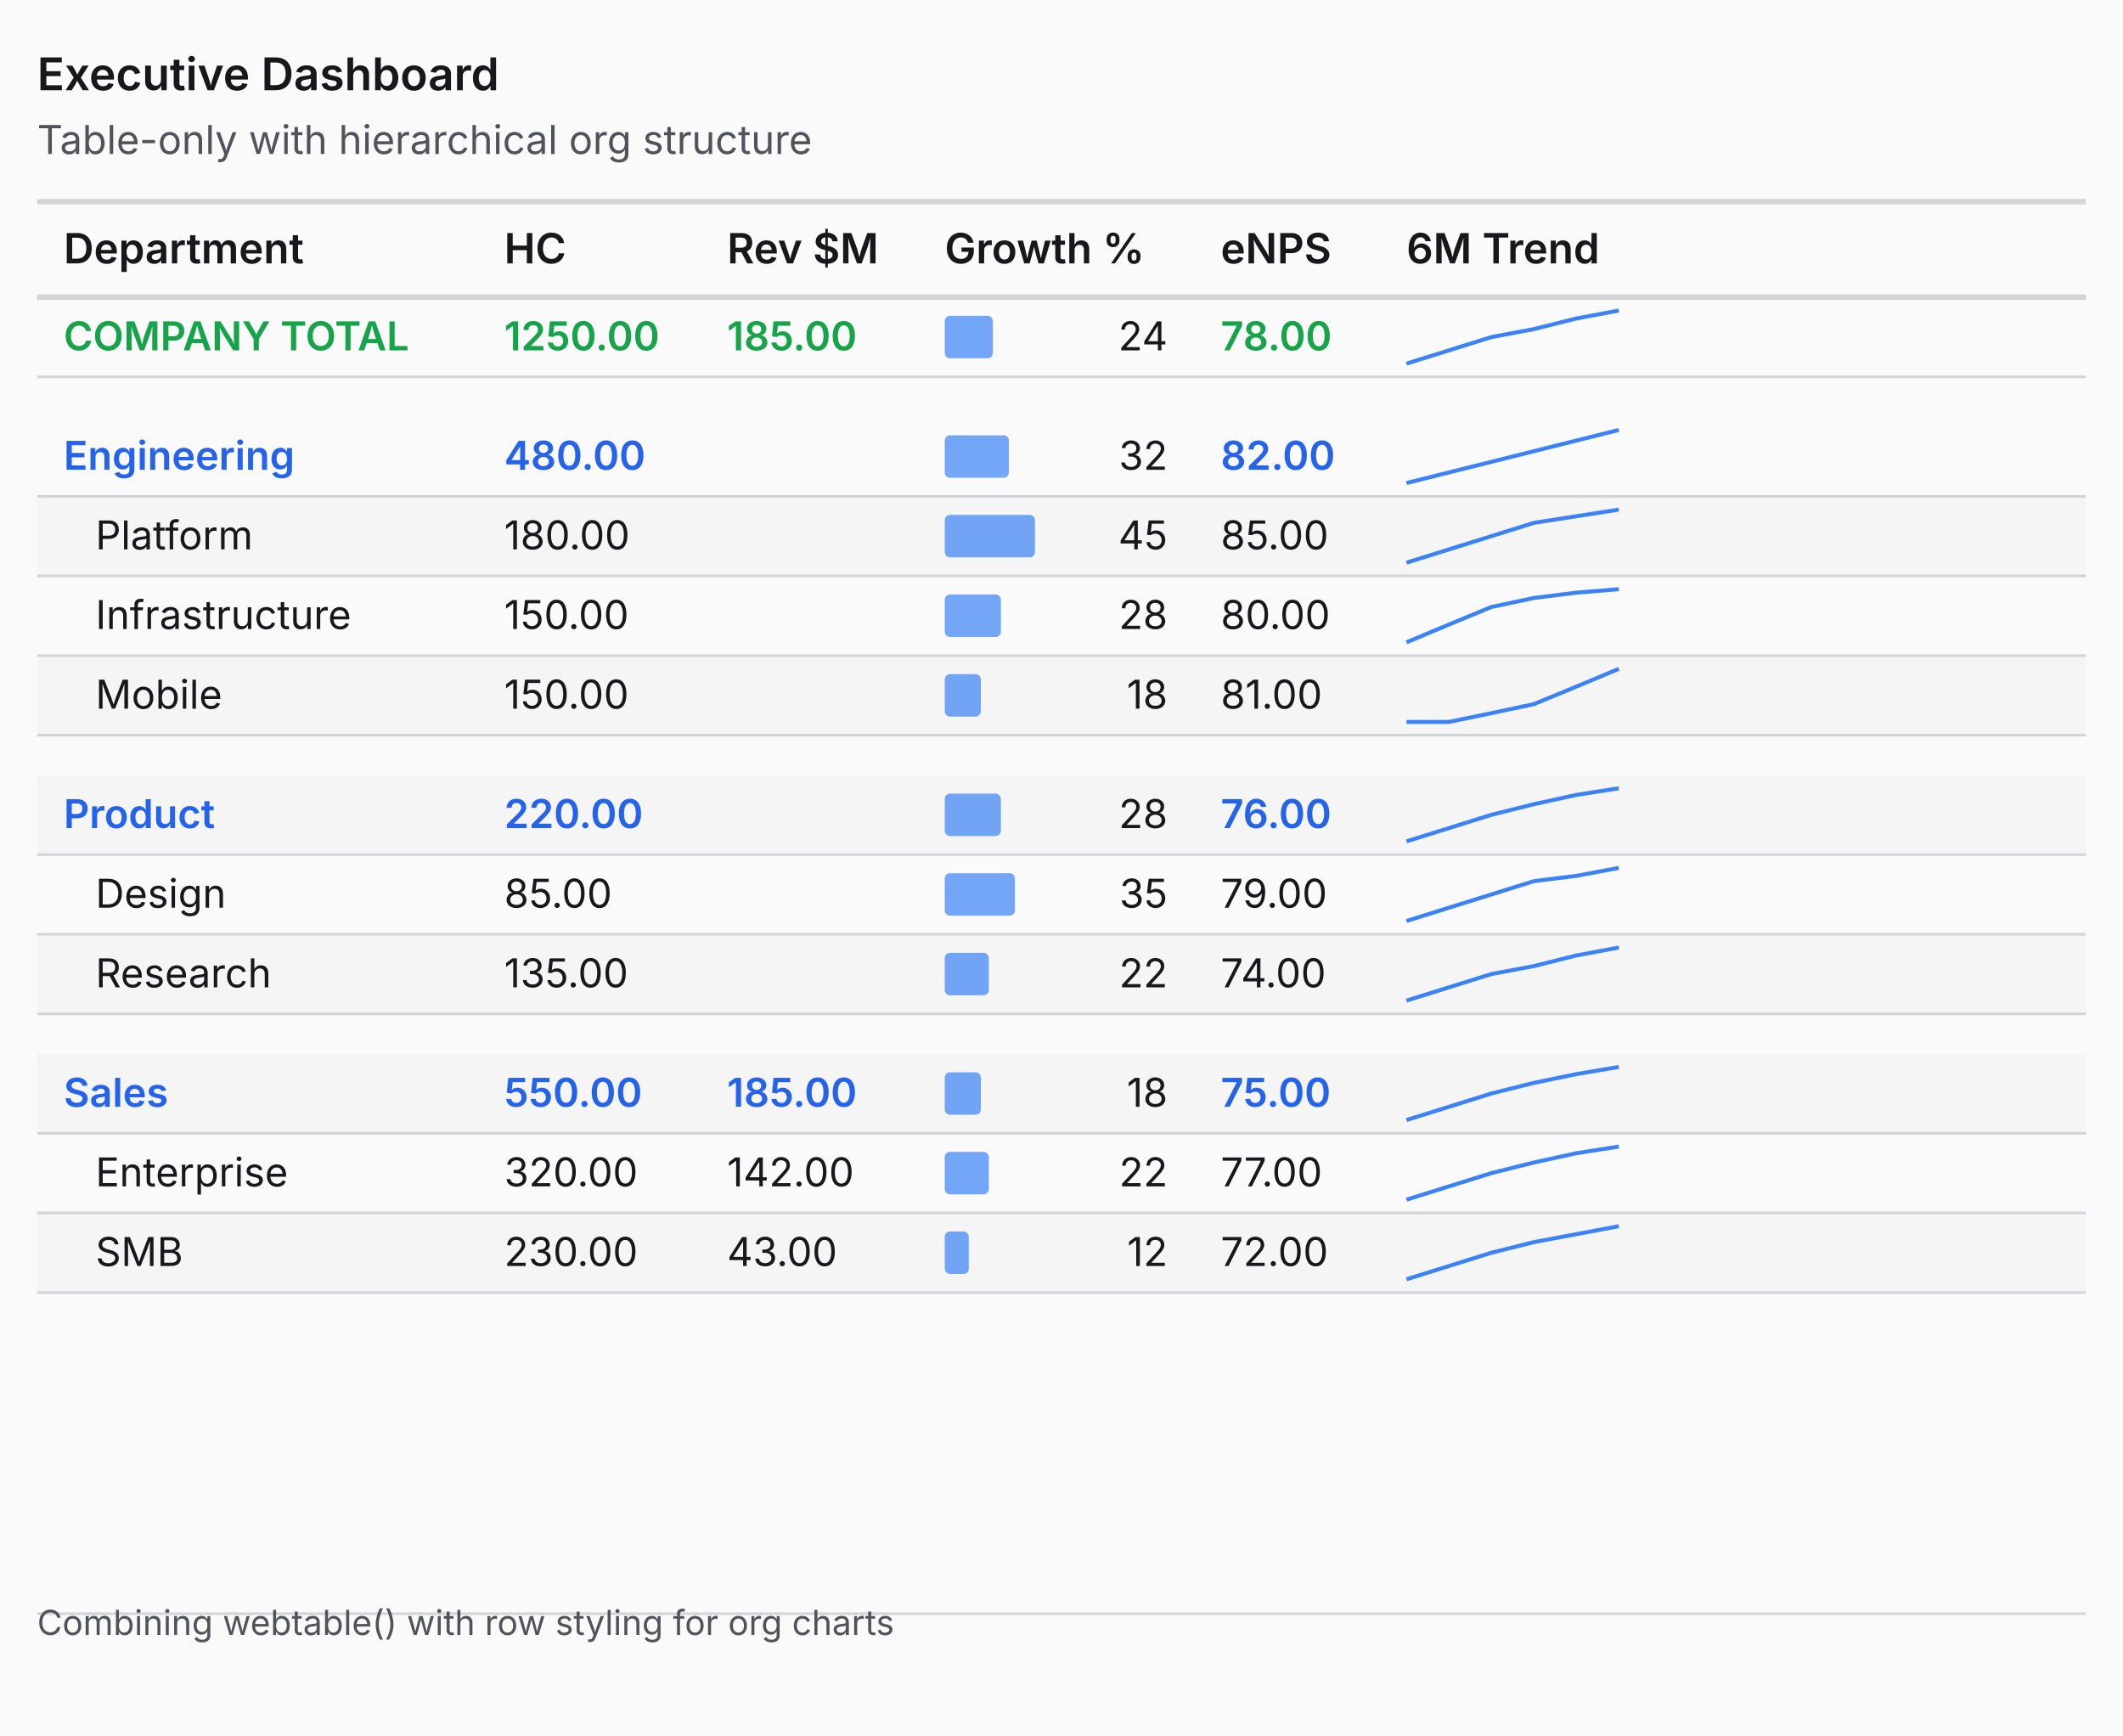
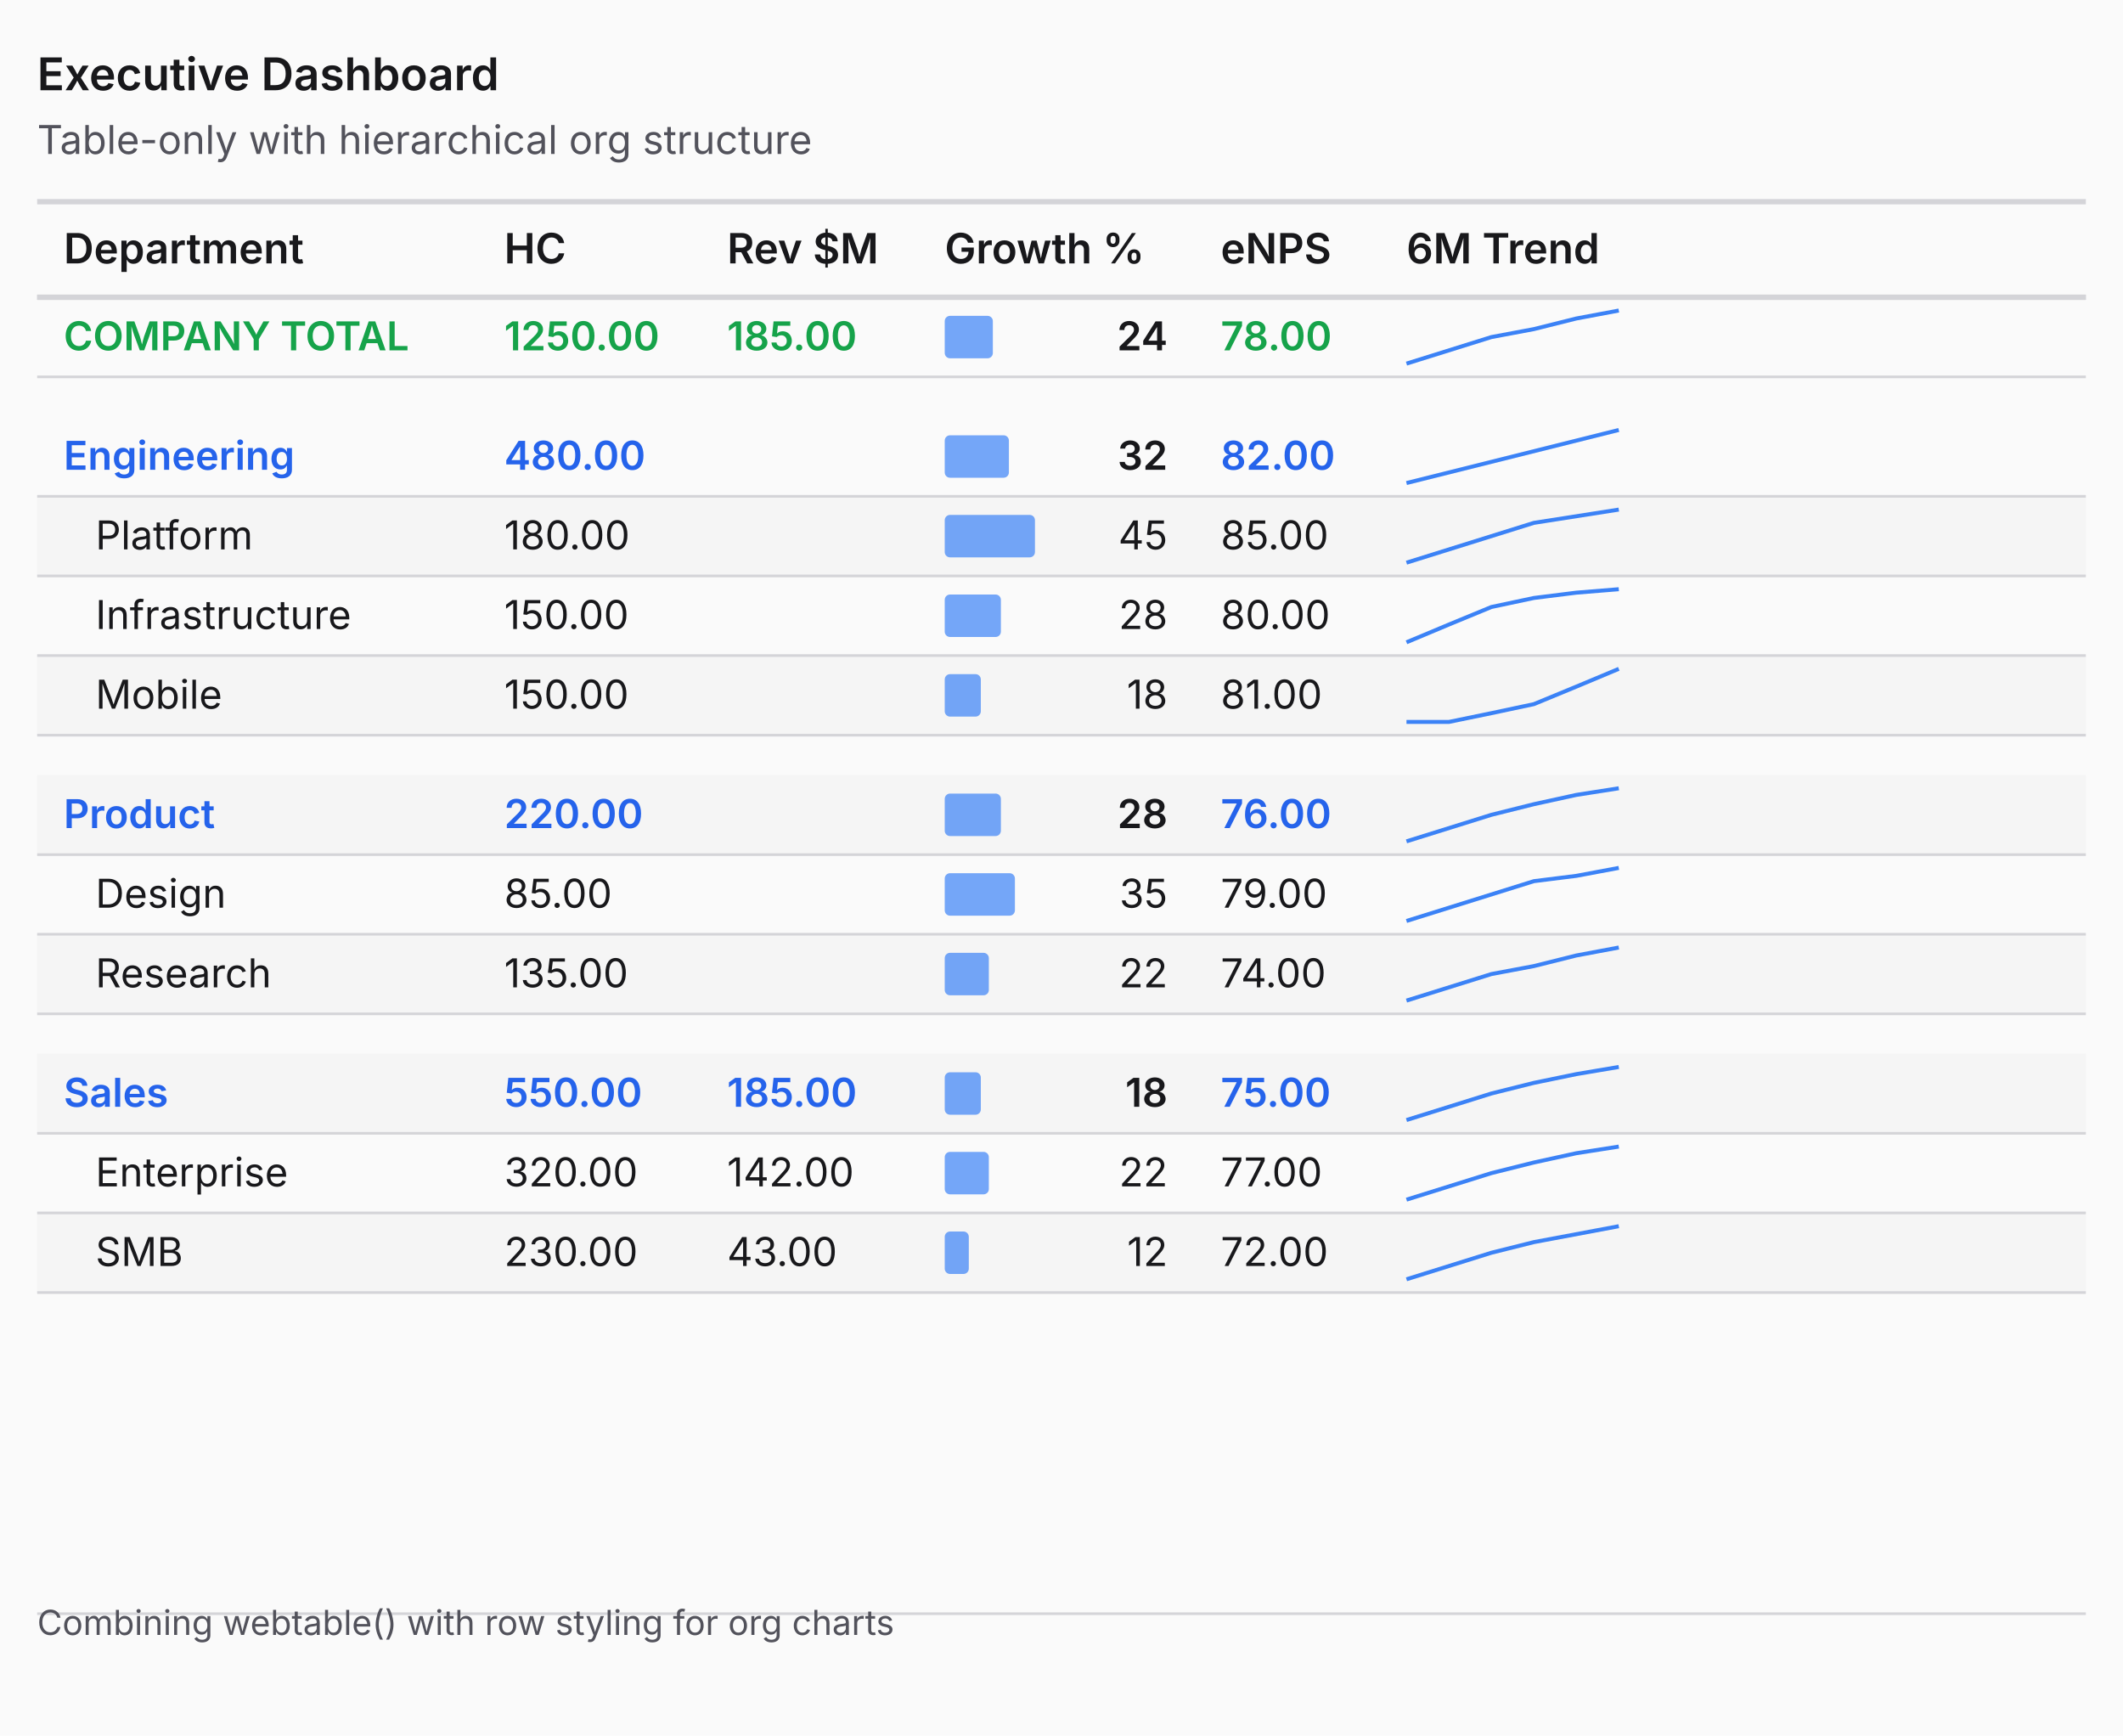
<svg xmlns="http://www.w3.org/2000/svg" width="800" height="654" viewBox="0 0 800 654">
  <style>
  text { font-variant-numeric: tabular-nums; }
</style>
  <rect width="100%" height="100%" fill="#fafafa" />
  <text x="14" y="34" font-family="Inter, system-ui, -apple-system, sans-serif" font-size="17px" font-weight="600" fill="#18181b">Executive Dashboard</text>
-   <text x="14" y="58" font-family="Inter, system-ui, -apple-system, sans-serif" font-size="15px" fill="#52525b">Table-only with hierarchical org structure</text>
+   <text x="14" y="58" font-family="Inter, system-ui, -apple-system, sans-serif" font-size="15px" font-weight="400" fill="#52525b">Table-only with hierarchical org structure</text>
  <line x1="14" x2="786" y1="76" y2="76" stroke="#d4d4d8" stroke-width="2" />
  <text x="24" y="99.25" font-family="Inter, system-ui, -apple-system, sans-serif" font-size="15.75px" font-weight="600" fill="#18181b">Department</text>
  <text x="190" y="99.25" font-family="Inter, system-ui, -apple-system, sans-serif" font-size="15.75px" font-weight="600" text-anchor="start" fill="#18181b">HC</text>
  <text x="274" y="99.25" font-family="Inter, system-ui, -apple-system, sans-serif" font-size="15.75px" font-weight="600" text-anchor="start" fill="#18181b">Rev $M</text>
  <text x="356" y="99.25" font-family="Inter, system-ui, -apple-system, sans-serif" font-size="15.75px" font-weight="600" text-anchor="start" fill="#18181b">Growth %</text>
  <text x="460" y="99.25" font-family="Inter, system-ui, -apple-system, sans-serif" font-size="15.75px" font-weight="600" text-anchor="start" fill="#18181b">eNPS</text>
  <text x="530" y="99.25" font-family="Inter, system-ui, -apple-system, sans-serif" font-size="15.75px" font-weight="600" text-anchor="start" fill="#18181b">6M Trend</text>
  <line x1="14" x2="786" y1="112" y2="112" stroke="#d4d4d8" stroke-width="2" />
  <rect x="14" y="187" width="772" height="30" fill="#f5f5f5" />
  <rect x="14" y="247" width="772" height="30" fill="#f5f5f5" />
  <rect x="14" y="292" width="772" height="30" fill="#f5f5f5" />
  <rect x="14" y="352" width="772" height="30" fill="#f5f5f5" />
  <rect x="14" y="397" width="772" height="30" fill="#f5f5f5" />
  <rect x="14" y="457" width="772" height="30" fill="#f5f5f5" />
  <text x="24" y="132" font-family="Inter, system-ui, -apple-system, sans-serif" font-size="15px" font-weight="600" font-style="normal" fill="#16a34a">COMPANY TOTAL</text>
  <text x="190" y="132" font-family="Inter, system-ui, -apple-system, sans-serif" font-size="15px" font-weight="600" font-style="normal" text-anchor="start" fill="#16a34a">1250.00</text>
  <text x="274" y="132" font-family="Inter, system-ui, -apple-system, sans-serif" font-size="15px" font-weight="600" font-style="normal" text-anchor="start" fill="#16a34a">185.00</text>
  <rect x="356" y="119" width="18.133" height="16" fill="#3b82f6" opacity="0.7" rx="2" />
-   <text x="440" y="132" font-family="Inter, system-ui, -apple-system, sans-serif" font-size="15px" text-anchor="end" fill="#18181b">24</text>
+   <text x="440" y="132" font-family="Inter, system-ui, -apple-system, sans-serif" font-size="15px" font-weight="600" text-anchor="end" fill="#18181b">24</text>
  <text x="460" y="132" font-family="Inter, system-ui, -apple-system, sans-serif" font-size="15px" font-weight="600" font-style="normal" text-anchor="start" fill="#16a34a">78.00</text>
  <path d="M530.0,137.0L546.0,132.0L562.0,127.0L578.0,124.0L594.0,120.0L610.0,117.0" fill="none" stroke="#3b82f6" stroke-width="1.5" />
  <line x1="14" x2="786" y1="112" y2="112" stroke="#d4d4d8" stroke-width="2" />
  <line x1="14" x2="786" y1="142" y2="142" stroke="#d4d4d8" stroke-width="1" />
  <text x="24" y="154.5" font-family="Inter, system-ui, -apple-system, sans-serif" font-size="15px" font-weight="400" font-style="normal" fill="#18181b" />
  <text x="190" y="154.5" font-family="Inter, system-ui, -apple-system, sans-serif" font-size="15px" font-weight="400" font-style="normal" text-anchor="start" fill="#18181b" />
  <text x="274" y="154.5" font-family="Inter, system-ui, -apple-system, sans-serif" font-size="15px" font-weight="400" font-style="normal" text-anchor="start" fill="#18181b" />
  <text x="356" y="154.5" font-family="Inter, system-ui, -apple-system, sans-serif" font-size="15px" font-weight="400" font-style="normal" text-anchor="start" fill="#18181b" />
  <text x="460" y="154.5" font-family="Inter, system-ui, -apple-system, sans-serif" font-size="15px" font-weight="400" font-style="normal" text-anchor="start" fill="#18181b" />
  <text x="530" y="154.5" font-family="Inter, system-ui, -apple-system, sans-serif" font-size="15px" font-weight="400" font-style="normal" text-anchor="start" fill="#18181b" />
  <text x="24" y="177" font-family="Inter, system-ui, -apple-system, sans-serif" font-size="15px" font-weight="600" font-style="normal" fill="#2563eb">Engineering</text>
  <text x="190" y="177" font-family="Inter, system-ui, -apple-system, sans-serif" font-size="15px" font-weight="600" font-style="normal" text-anchor="start" fill="#2563eb">480.00</text>
  <text x="274" y="177" font-family="Inter, system-ui, -apple-system, sans-serif" font-size="15px" font-weight="600" font-style="normal" text-anchor="start" fill="#2563eb" />
  <rect x="356" y="164" width="24.178" height="16" fill="#3b82f6" opacity="0.7" rx="2" />
-   <text x="440" y="177" font-family="Inter, system-ui, -apple-system, sans-serif" font-size="15px" text-anchor="end" fill="#18181b">32</text>
+   <text x="440" y="177" font-family="Inter, system-ui, -apple-system, sans-serif" font-size="15px" font-weight="600" text-anchor="end" fill="#18181b">32</text>
  <text x="460" y="177" font-family="Inter, system-ui, -apple-system, sans-serif" font-size="15px" font-weight="600" font-style="normal" text-anchor="start" fill="#2563eb">82.00</text>
  <path d="M530.0,182.0L546.0,178.0L562.0,174.0L578.0,170.0L594.0,166.0L610.0,162.0" fill="none" stroke="#3b82f6" stroke-width="1.5" />
  <line x1="14" x2="786" y1="187" y2="187" stroke="#d4d4d8" stroke-width="1" />
  <text x="36" y="207" font-family="Inter, system-ui, -apple-system, sans-serif" font-size="15px" font-weight="400" font-style="normal" fill="#18181b">  Platform</text>
  <text x="190" y="207" font-family="Inter, system-ui, -apple-system, sans-serif" font-size="15px" font-weight="400" font-style="normal" text-anchor="start" fill="#18181b">180.00</text>
  <text x="274" y="207" font-family="Inter, system-ui, -apple-system, sans-serif" font-size="15px" font-weight="400" font-style="normal" text-anchor="start" fill="#18181b" />
  <rect x="356" y="194" width="34" height="16" fill="#3b82f6" opacity="0.7" rx="2" />
-   <text x="440" y="207" font-family="Inter, system-ui, -apple-system, sans-serif" font-size="15px" text-anchor="end" fill="#18181b">45</text>
+   <text x="440" y="207" font-family="Inter, system-ui, -apple-system, sans-serif" font-size="15px" font-weight="400" text-anchor="end" fill="#18181b">45</text>
  <text x="460" y="207" font-family="Inter, system-ui, -apple-system, sans-serif" font-size="15px" font-weight="400" font-style="normal" text-anchor="start" fill="#18181b">85.00</text>
  <path d="M530.0,212.0L546.0,207.0L562.0,202.0L578.0,197.0L594.0,194.5L610.0,192.0" fill="none" stroke="#3b82f6" stroke-width="1.5" />
  <line x1="14" x2="786" y1="217" y2="217" stroke="#d4d4d8" stroke-width="1" />
  <text x="36" y="237" font-family="Inter, system-ui, -apple-system, sans-serif" font-size="15px" font-weight="400" font-style="normal" fill="#18181b">  Infrastructure</text>
  <text x="190" y="237" font-family="Inter, system-ui, -apple-system, sans-serif" font-size="15px" font-weight="400" font-style="normal" text-anchor="start" fill="#18181b">150.00</text>
  <text x="274" y="237" font-family="Inter, system-ui, -apple-system, sans-serif" font-size="15px" font-weight="400" font-style="normal" text-anchor="start" fill="#18181b" />
  <rect x="356" y="224" width="21.156" height="16" fill="#3b82f6" opacity="0.7" rx="2" />
-   <text x="440" y="237" font-family="Inter, system-ui, -apple-system, sans-serif" font-size="15px" text-anchor="end" fill="#18181b">28</text>
+   <text x="440" y="237" font-family="Inter, system-ui, -apple-system, sans-serif" font-size="15px" font-weight="400" text-anchor="end" fill="#18181b">28</text>
  <text x="460" y="237" font-family="Inter, system-ui, -apple-system, sans-serif" font-size="15px" font-weight="400" font-style="normal" text-anchor="start" fill="#18181b">80.00</text>
  <path d="M530.0,242.0L546.0,235.3L562.0,228.7L578.0,225.3L594.0,223.3L610.0,222.0" fill="none" stroke="#3b82f6" stroke-width="1.5" />
  <line x1="14" x2="786" y1="247" y2="247" stroke="#d4d4d8" stroke-width="1" />
  <text x="36" y="267" font-family="Inter, system-ui, -apple-system, sans-serif" font-size="15px" font-weight="400" font-style="normal" fill="#18181b">  Mobile</text>
  <text x="190" y="267" font-family="Inter, system-ui, -apple-system, sans-serif" font-size="15px" font-weight="400" font-style="normal" text-anchor="start" fill="#18181b">150.00</text>
  <text x="274" y="267" font-family="Inter, system-ui, -apple-system, sans-serif" font-size="15px" font-weight="400" font-style="normal" text-anchor="start" fill="#18181b" />
  <rect x="356" y="254" width="13.6" height="16" fill="#3b82f6" opacity="0.7" rx="2" />
-   <text x="440" y="267" font-family="Inter, system-ui, -apple-system, sans-serif" font-size="15px" text-anchor="end" fill="#18181b">18</text>
+   <text x="440" y="267" font-family="Inter, system-ui, -apple-system, sans-serif" font-size="15px" font-weight="400" text-anchor="end" fill="#18181b">18</text>
  <text x="460" y="267" font-family="Inter, system-ui, -apple-system, sans-serif" font-size="15px" font-weight="400" font-style="normal" text-anchor="start" fill="#18181b">81.00</text>
  <path d="M530.0,272.0L546.0,272.0L562.0,268.7L578.0,265.3L594.0,258.7L610.0,252.0" fill="none" stroke="#3b82f6" stroke-width="1.5" />
  <line x1="14" x2="786" y1="277" y2="277" stroke="#d4d4d8" stroke-width="1" />
  <text x="24" y="289.5" font-family="Inter, system-ui, -apple-system, sans-serif" font-size="15px" font-weight="400" font-style="normal" fill="#18181b" />
  <text x="190" y="289.5" font-family="Inter, system-ui, -apple-system, sans-serif" font-size="15px" font-weight="400" font-style="normal" text-anchor="start" fill="#18181b" />
  <text x="274" y="289.5" font-family="Inter, system-ui, -apple-system, sans-serif" font-size="15px" font-weight="400" font-style="normal" text-anchor="start" fill="#18181b" />
  <text x="356" y="289.5" font-family="Inter, system-ui, -apple-system, sans-serif" font-size="15px" font-weight="400" font-style="normal" text-anchor="start" fill="#18181b" />
  <text x="460" y="289.5" font-family="Inter, system-ui, -apple-system, sans-serif" font-size="15px" font-weight="400" font-style="normal" text-anchor="start" fill="#18181b" />
  <text x="530" y="289.5" font-family="Inter, system-ui, -apple-system, sans-serif" font-size="15px" font-weight="400" font-style="normal" text-anchor="start" fill="#18181b" />
  <text x="24" y="312" font-family="Inter, system-ui, -apple-system, sans-serif" font-size="15px" font-weight="600" font-style="normal" fill="#2563eb">Product</text>
  <text x="190" y="312" font-family="Inter, system-ui, -apple-system, sans-serif" font-size="15px" font-weight="600" font-style="normal" text-anchor="start" fill="#2563eb">220.00</text>
  <text x="274" y="312" font-family="Inter, system-ui, -apple-system, sans-serif" font-size="15px" font-weight="600" font-style="normal" text-anchor="start" fill="#2563eb" />
  <rect x="356" y="299" width="21.156" height="16" fill="#3b82f6" opacity="0.7" rx="2" />
-   <text x="440" y="312" font-family="Inter, system-ui, -apple-system, sans-serif" font-size="15px" text-anchor="end" fill="#18181b">28</text>
+   <text x="440" y="312" font-family="Inter, system-ui, -apple-system, sans-serif" font-size="15px" font-weight="600" text-anchor="end" fill="#18181b">28</text>
  <text x="460" y="312" font-family="Inter, system-ui, -apple-system, sans-serif" font-size="15px" font-weight="600" font-style="normal" text-anchor="start" fill="#2563eb">76.00</text>
  <path d="M530.0,317.0L546.0,312.0L562.0,307.0L578.0,303.0L594.0,299.5L610.0,297.0" fill="none" stroke="#3b82f6" stroke-width="1.5" />
  <line x1="14" x2="786" y1="322" y2="322" stroke="#d4d4d8" stroke-width="1" />
  <text x="36" y="342" font-family="Inter, system-ui, -apple-system, sans-serif" font-size="15px" font-weight="400" font-style="normal" fill="#18181b">  Design</text>
  <text x="190" y="342" font-family="Inter, system-ui, -apple-system, sans-serif" font-size="15px" font-weight="400" font-style="normal" text-anchor="start" fill="#18181b">85.00</text>
  <text x="274" y="342" font-family="Inter, system-ui, -apple-system, sans-serif" font-size="15px" font-weight="400" font-style="normal" text-anchor="start" fill="#18181b" />
  <rect x="356" y="329" width="26.444" height="16" fill="#3b82f6" opacity="0.7" rx="2" />
-   <text x="440" y="342" font-family="Inter, system-ui, -apple-system, sans-serif" font-size="15px" text-anchor="end" fill="#18181b">35</text>
+   <text x="440" y="342" font-family="Inter, system-ui, -apple-system, sans-serif" font-size="15px" font-weight="400" text-anchor="end" fill="#18181b">35</text>
  <text x="460" y="342" font-family="Inter, system-ui, -apple-system, sans-serif" font-size="15px" font-weight="400" font-style="normal" text-anchor="start" fill="#18181b">79.00</text>
  <path d="M530.0,347.0L546.0,342.0L562.0,337.0L578.0,332.0L594.0,330.0L610.0,327.0" fill="none" stroke="#3b82f6" stroke-width="1.5" />
  <line x1="14" x2="786" y1="352" y2="352" stroke="#d4d4d8" stroke-width="1" />
  <text x="36" y="372" font-family="Inter, system-ui, -apple-system, sans-serif" font-size="15px" font-weight="400" font-style="normal" fill="#18181b">  Research</text>
  <text x="190" y="372" font-family="Inter, system-ui, -apple-system, sans-serif" font-size="15px" font-weight="400" font-style="normal" text-anchor="start" fill="#18181b">135.00</text>
  <text x="274" y="372" font-family="Inter, system-ui, -apple-system, sans-serif" font-size="15px" font-weight="400" font-style="normal" text-anchor="start" fill="#18181b" />
  <rect x="356" y="359" width="16.622" height="16" fill="#3b82f6" opacity="0.7" rx="2" />
-   <text x="440" y="372" font-family="Inter, system-ui, -apple-system, sans-serif" font-size="15px" text-anchor="end" fill="#18181b">22</text>
+   <text x="440" y="372" font-family="Inter, system-ui, -apple-system, sans-serif" font-size="15px" font-weight="400" text-anchor="end" fill="#18181b">22</text>
  <text x="460" y="372" font-family="Inter, system-ui, -apple-system, sans-serif" font-size="15px" font-weight="400" font-style="normal" text-anchor="start" fill="#18181b">74.00</text>
  <path d="M530.0,377.0L546.0,372.0L562.0,367.0L578.0,364.0L594.0,360.0L610.0,357.0" fill="none" stroke="#3b82f6" stroke-width="1.5" />
  <line x1="14" x2="786" y1="382" y2="382" stroke="#d4d4d8" stroke-width="1" />
  <text x="24" y="394.5" font-family="Inter, system-ui, -apple-system, sans-serif" font-size="15px" font-weight="400" font-style="normal" fill="#18181b" />
  <text x="190" y="394.5" font-family="Inter, system-ui, -apple-system, sans-serif" font-size="15px" font-weight="400" font-style="normal" text-anchor="start" fill="#18181b" />
  <text x="274" y="394.5" font-family="Inter, system-ui, -apple-system, sans-serif" font-size="15px" font-weight="400" font-style="normal" text-anchor="start" fill="#18181b" />
  <text x="356" y="394.5" font-family="Inter, system-ui, -apple-system, sans-serif" font-size="15px" font-weight="400" font-style="normal" text-anchor="start" fill="#18181b" />
  <text x="460" y="394.5" font-family="Inter, system-ui, -apple-system, sans-serif" font-size="15px" font-weight="400" font-style="normal" text-anchor="start" fill="#18181b" />
  <text x="530" y="394.5" font-family="Inter, system-ui, -apple-system, sans-serif" font-size="15px" font-weight="400" font-style="normal" text-anchor="start" fill="#18181b" />
  <text x="24" y="417" font-family="Inter, system-ui, -apple-system, sans-serif" font-size="15px" font-weight="600" font-style="normal" fill="#2563eb">Sales</text>
  <text x="190" y="417" font-family="Inter, system-ui, -apple-system, sans-serif" font-size="15px" font-weight="600" font-style="normal" text-anchor="start" fill="#2563eb">550.00</text>
  <text x="274" y="417" font-family="Inter, system-ui, -apple-system, sans-serif" font-size="15px" font-weight="600" font-style="normal" text-anchor="start" fill="#2563eb">185.00</text>
  <rect x="356" y="404" width="13.6" height="16" fill="#3b82f6" opacity="0.7" rx="2" />
-   <text x="440" y="417" font-family="Inter, system-ui, -apple-system, sans-serif" font-size="15px" text-anchor="end" fill="#18181b">18</text>
+   <text x="440" y="417" font-family="Inter, system-ui, -apple-system, sans-serif" font-size="15px" font-weight="600" text-anchor="end" fill="#18181b">18</text>
  <text x="460" y="417" font-family="Inter, system-ui, -apple-system, sans-serif" font-size="15px" font-weight="600" font-style="normal" text-anchor="start" fill="#2563eb">75.00</text>
  <path d="M530.0,422.0L546.0,417.0L562.0,412.0L578.0,408.0L594.0,404.7L610.0,402.0" fill="none" stroke="#3b82f6" stroke-width="1.5" />
  <line x1="14" x2="786" y1="427" y2="427" stroke="#d4d4d8" stroke-width="1" />
  <text x="36" y="447" font-family="Inter, system-ui, -apple-system, sans-serif" font-size="15px" font-weight="400" font-style="normal" fill="#18181b">  Enterprise</text>
  <text x="190" y="447" font-family="Inter, system-ui, -apple-system, sans-serif" font-size="15px" font-weight="400" font-style="normal" text-anchor="start" fill="#18181b">320.00</text>
  <text x="274" y="447" font-family="Inter, system-ui, -apple-system, sans-serif" font-size="15px" font-weight="400" font-style="normal" text-anchor="start" fill="#18181b">142.00</text>
  <rect x="356" y="434" width="16.622" height="16" fill="#3b82f6" opacity="0.7" rx="2" />
-   <text x="440" y="447" font-family="Inter, system-ui, -apple-system, sans-serif" font-size="15px" text-anchor="end" fill="#18181b">22</text>
+   <text x="440" y="447" font-family="Inter, system-ui, -apple-system, sans-serif" font-size="15px" font-weight="400" text-anchor="end" fill="#18181b">22</text>
  <text x="460" y="447" font-family="Inter, system-ui, -apple-system, sans-serif" font-size="15px" font-weight="400" font-style="normal" text-anchor="start" fill="#18181b">77.00</text>
  <path d="M530.0,452.0L546.0,447.0L562.0,442.0L578.0,438.0L594.0,434.5L610.0,432.0" fill="none" stroke="#3b82f6" stroke-width="1.5" />
  <line x1="14" x2="786" y1="457" y2="457" stroke="#d4d4d8" stroke-width="1" />
  <text x="36" y="477" font-family="Inter, system-ui, -apple-system, sans-serif" font-size="15px" font-weight="400" font-style="normal" fill="#18181b">  SMB</text>
  <text x="190" y="477" font-family="Inter, system-ui, -apple-system, sans-serif" font-size="15px" font-weight="400" font-style="normal" text-anchor="start" fill="#18181b">230.00</text>
  <text x="274" y="477" font-family="Inter, system-ui, -apple-system, sans-serif" font-size="15px" font-weight="400" font-style="normal" text-anchor="start" fill="#18181b">43.00</text>
  <rect x="356" y="464" width="9.067" height="16" fill="#3b82f6" opacity="0.7" rx="2" />
-   <text x="440" y="477" font-family="Inter, system-ui, -apple-system, sans-serif" font-size="15px" text-anchor="end" fill="#18181b">12</text>
+   <text x="440" y="477" font-family="Inter, system-ui, -apple-system, sans-serif" font-size="15px" font-weight="400" text-anchor="end" fill="#18181b">12</text>
  <text x="460" y="477" font-family="Inter, system-ui, -apple-system, sans-serif" font-size="15px" font-weight="400" font-style="normal" text-anchor="start" fill="#18181b">72.00</text>
  <path d="M530.0,482.0L546.0,477.0L562.0,472.0L578.0,468.0L594.0,465.0L610.0,462.0" fill="none" stroke="#3b82f6" stroke-width="1.5" />
  <line x1="14" x2="786" y1="487" y2="487" stroke="#d4d4d8" stroke-width="1" />
  <line x1="14" x2="786" y1="608" y2="608" stroke="#d4d4d8" stroke-width="1" />
-   <text x="14" y="616" font-family="Inter, system-ui, -apple-system, sans-serif" font-size="13px" fill="#52525b">Combining webtable() with row styling for org charts</text>
+   <text x="14" y="616" font-family="Inter, system-ui, -apple-system, sans-serif" font-size="13px" font-weight="400" fill="#52525b">Combining webtable() with row styling for org charts</text>
</svg>
